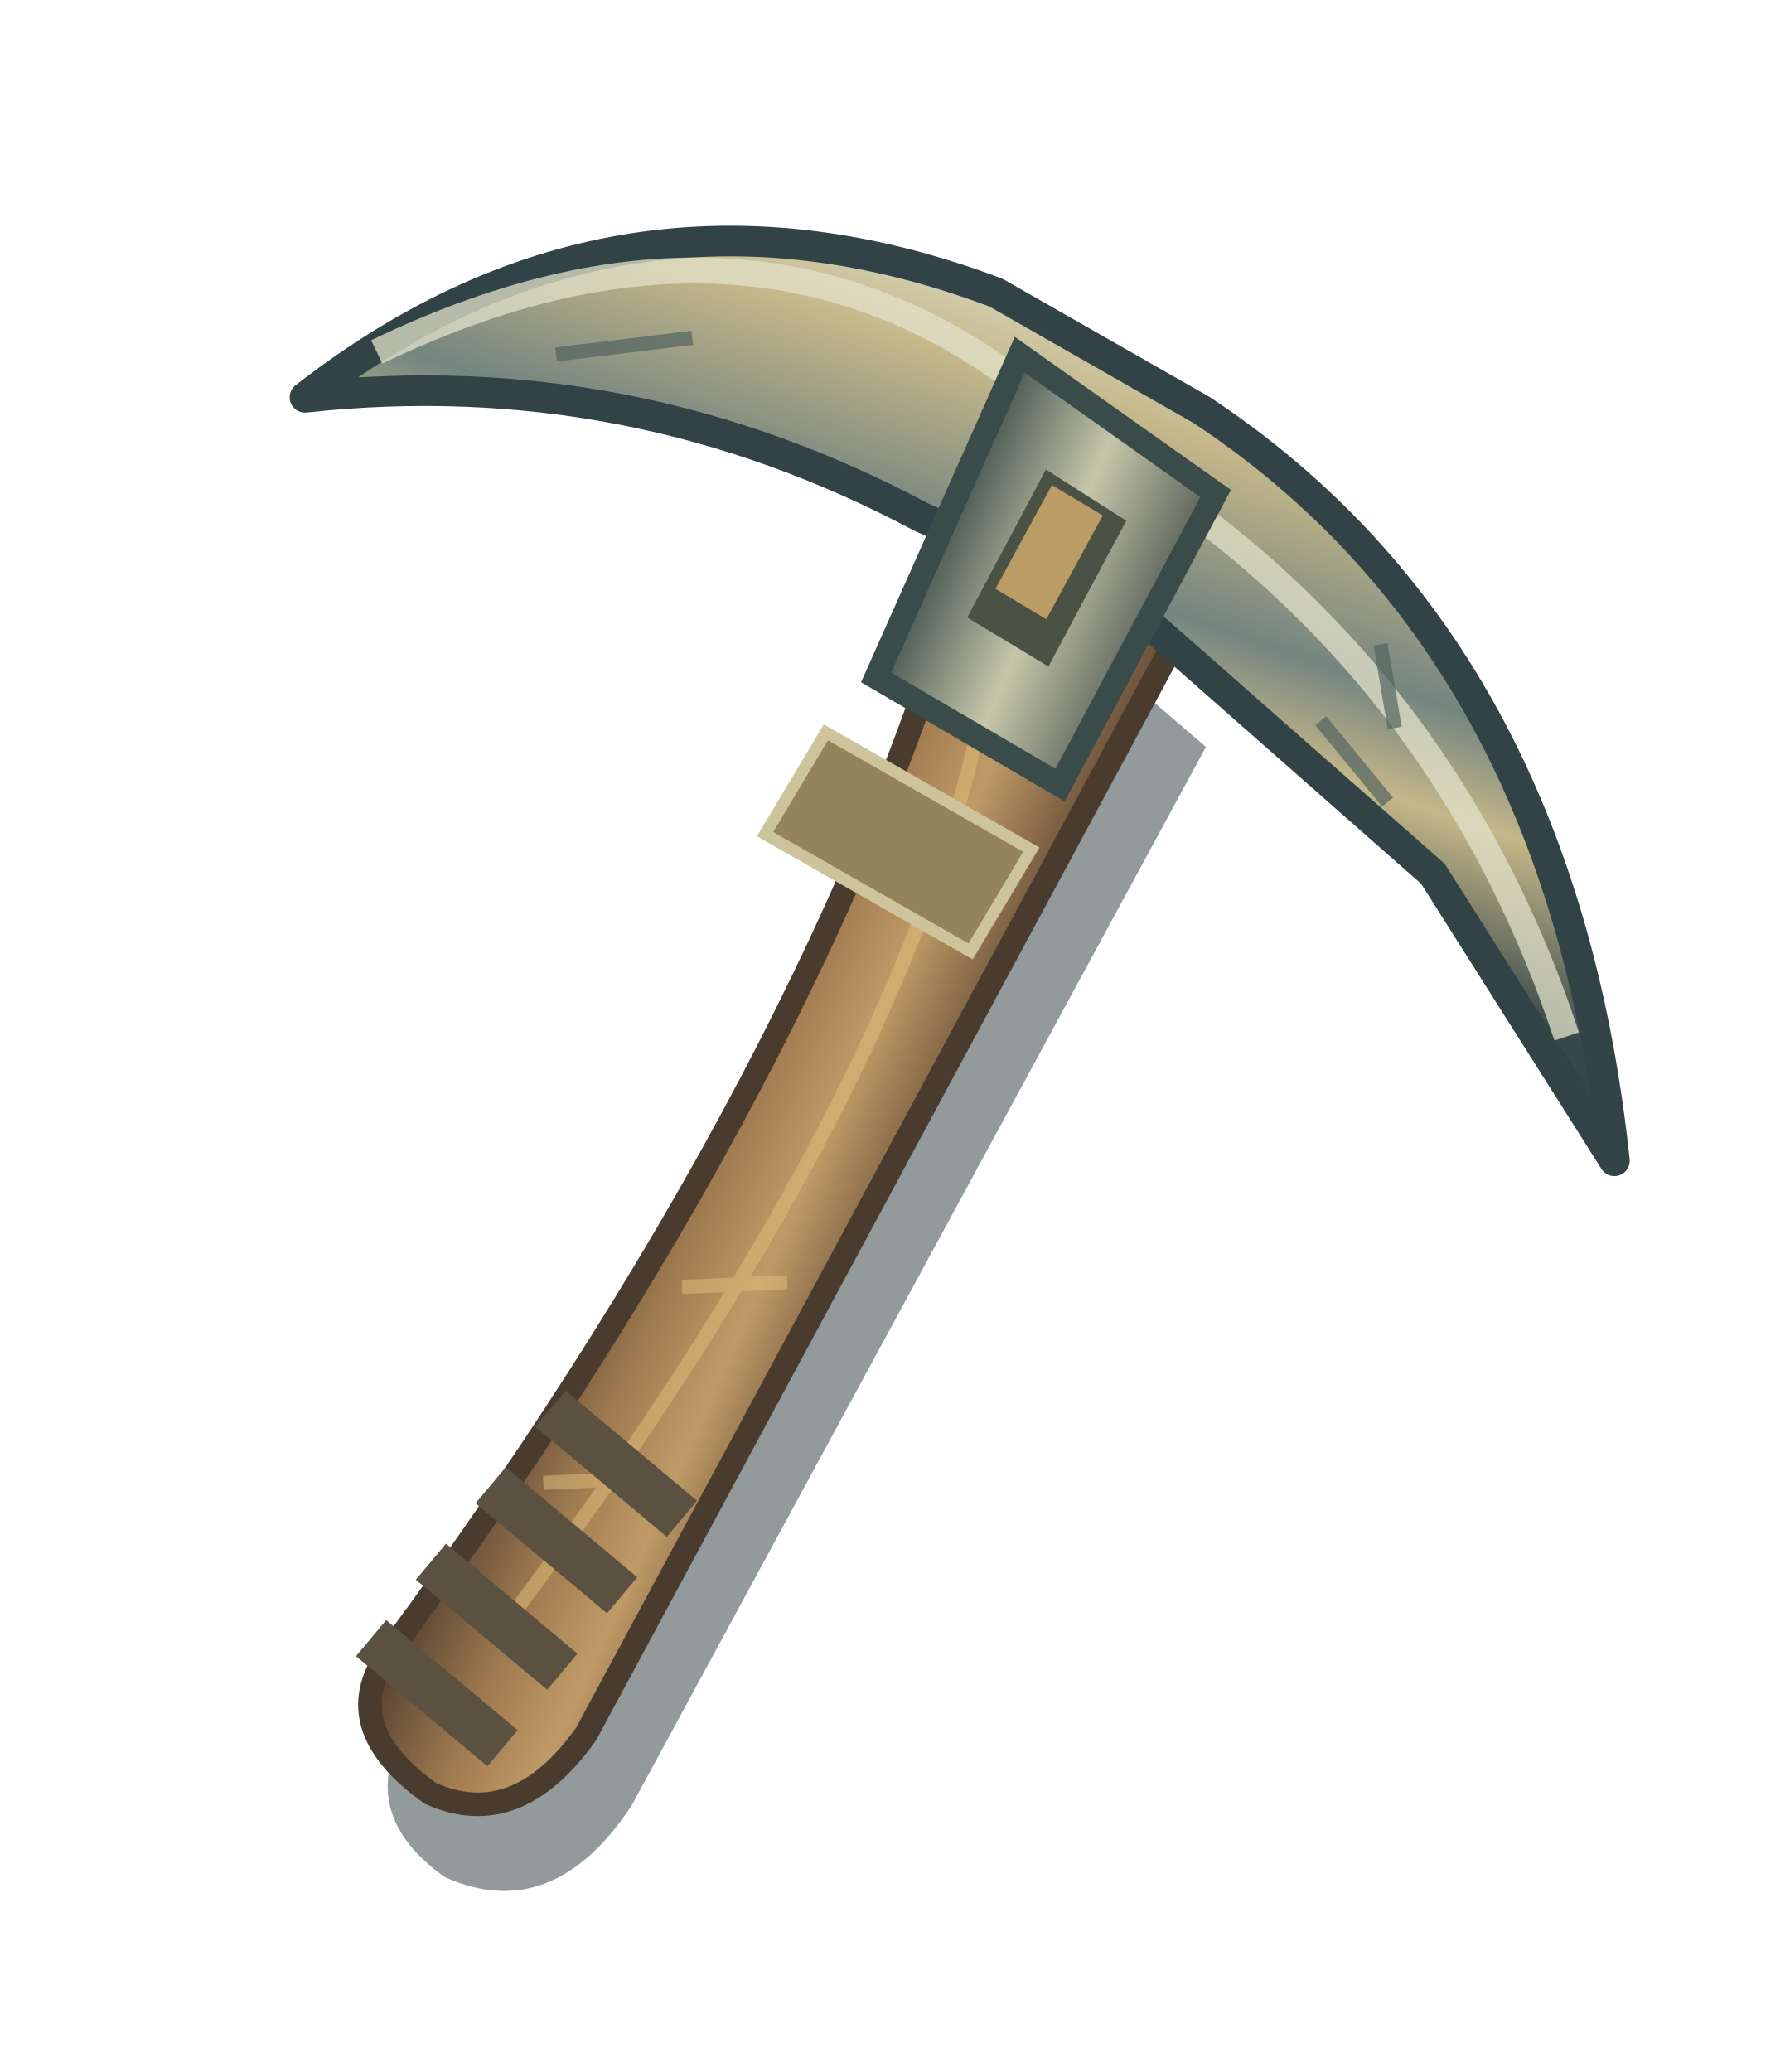
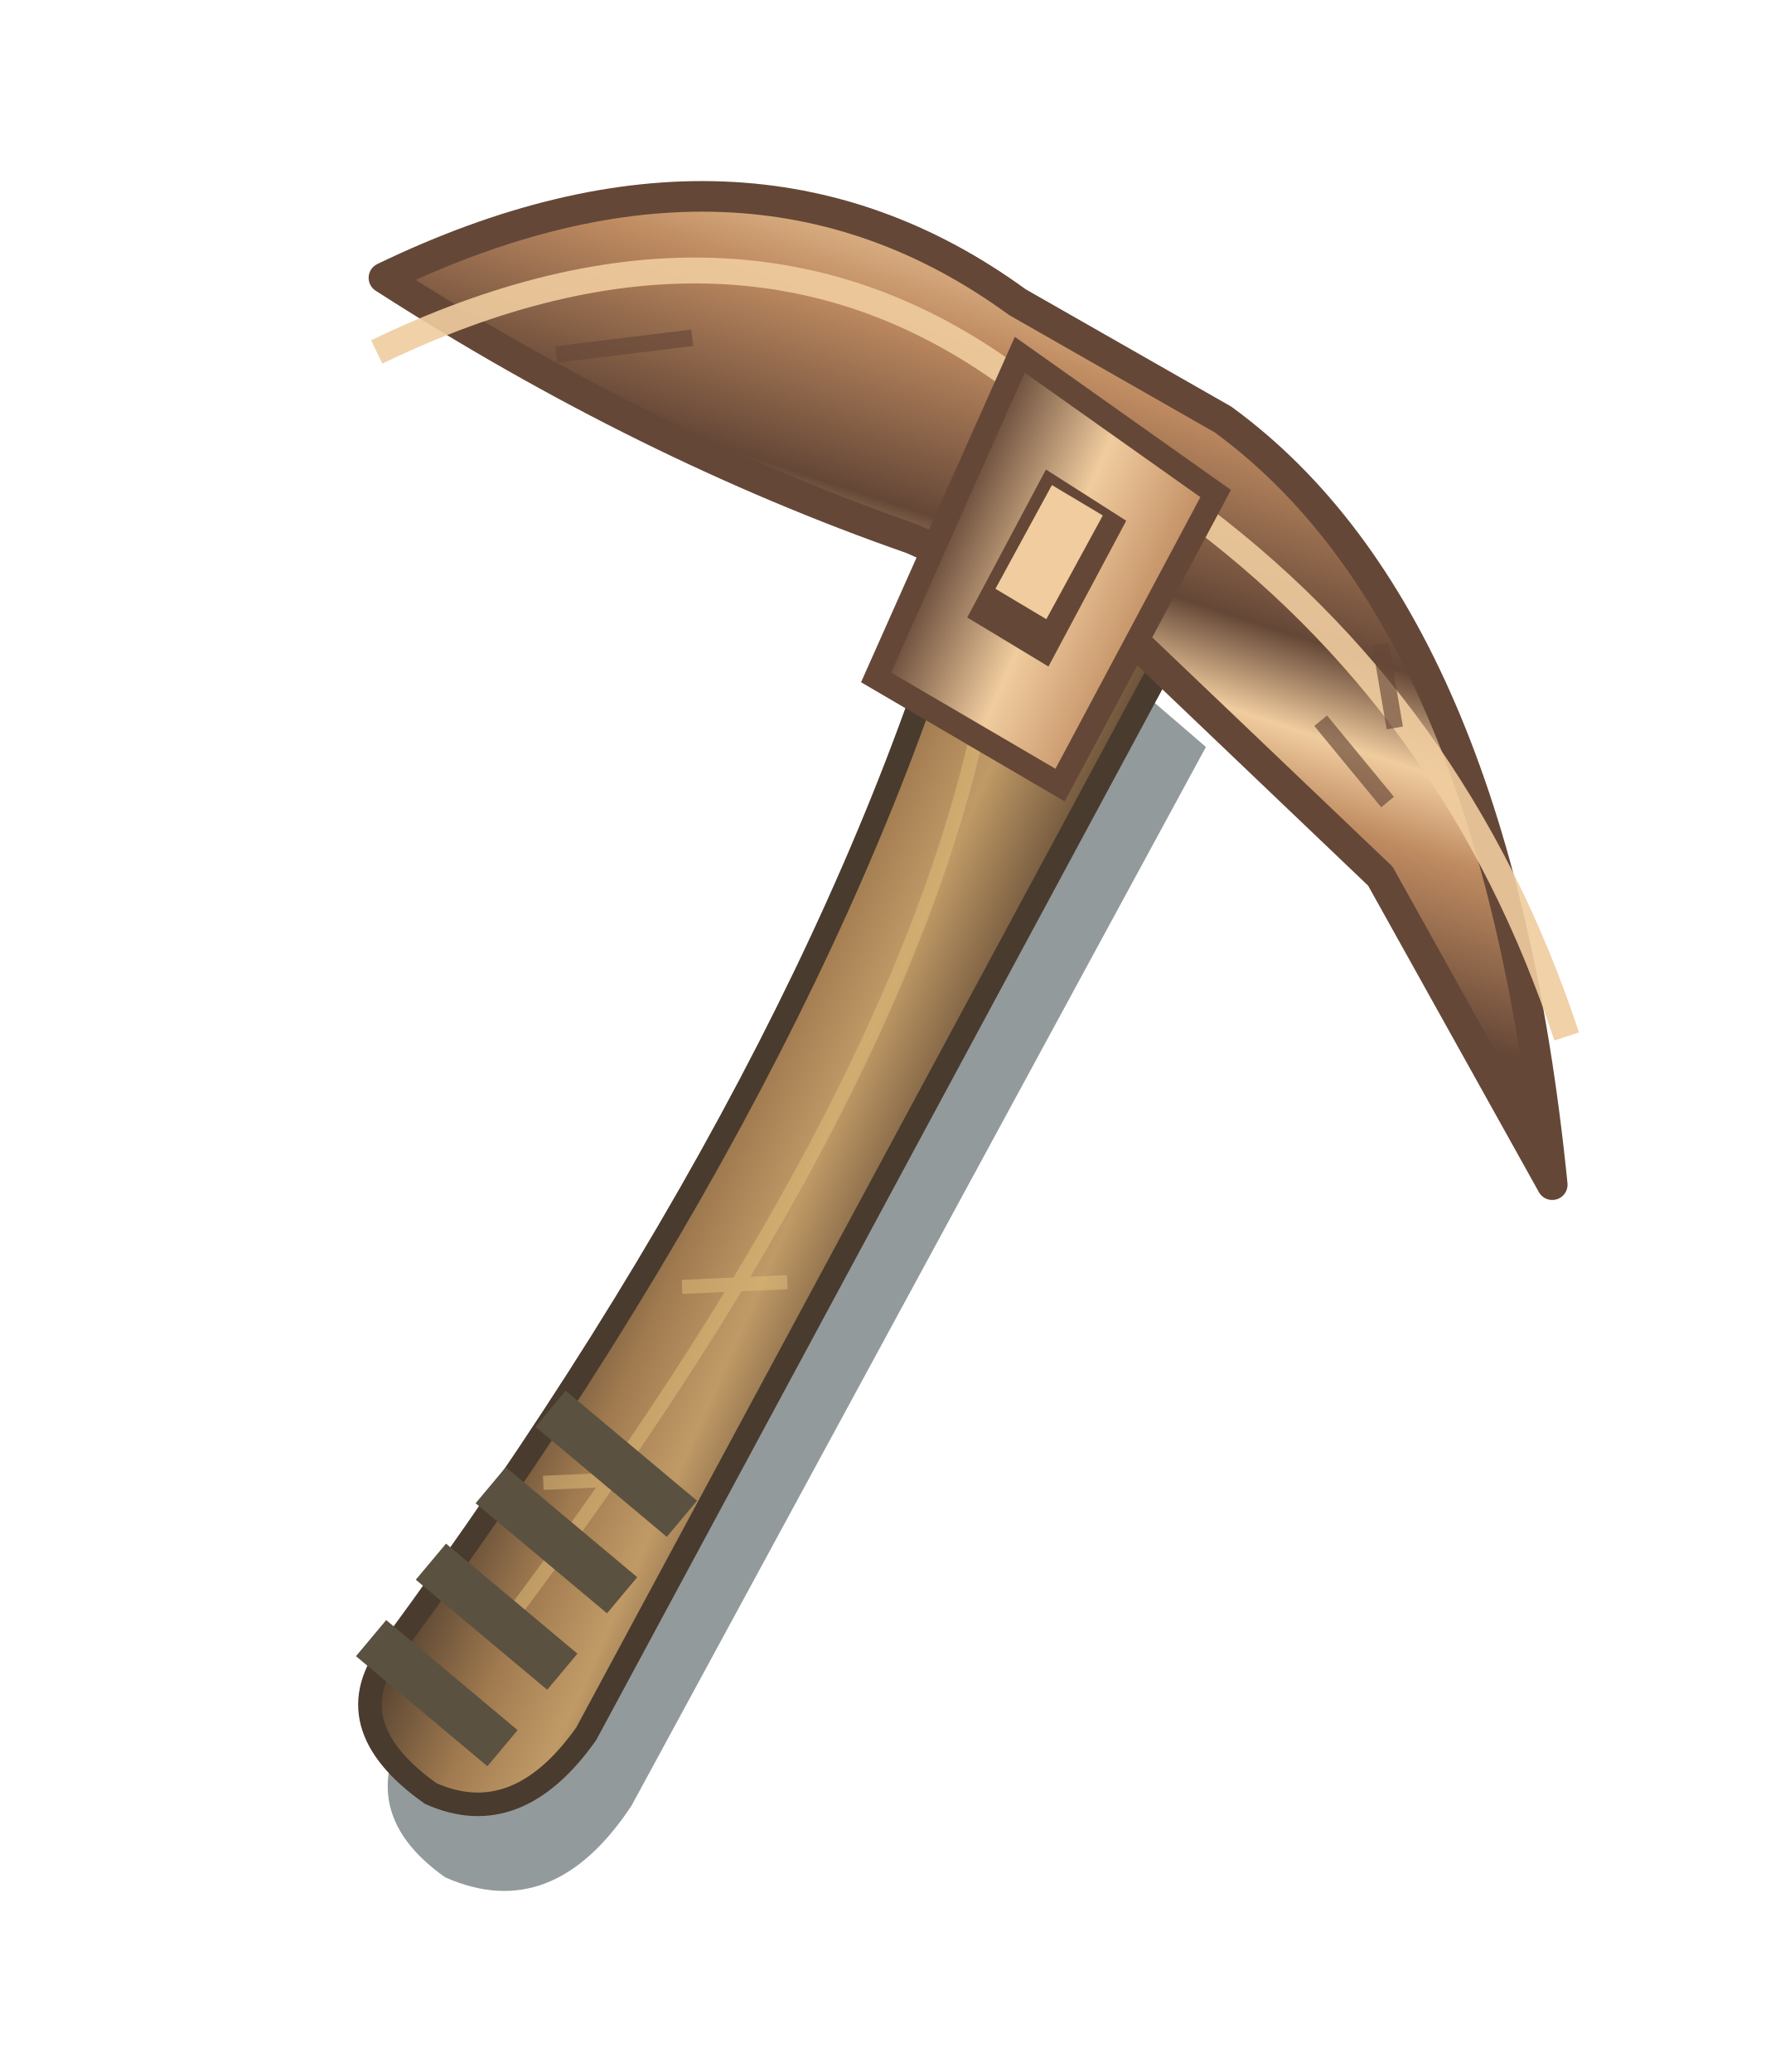
- <svg xmlns="http://www.w3.org/2000/svg" viewBox="0 0 76 88" aria-hidden="true">
+ <svg xmlns="http://www.w3.org/2000/svg" viewBox="0 0 76 88" aria-hidden="true" data-material="bronze">
  <defs>
    <linearGradient id="pick-2-wood" x1="0" x2="1">
      <stop stop-color="#554130" />
      <stop offset=".35" stop-color="#a17b50" />
      <stop offset=".62" stop-color="#c09a66" />
      <stop offset="1" stop-color="#624a35" />
    </linearGradient>
    <linearGradient id="pick-2-steel" x1="0" y1="0" x2=".25" y2="1">
-       <stop stop-color="#dde0cc" />
-       <stop offset=".22" stop-color="#c5b789" />
-       <stop offset=".52" stop-color="#748580" />
-       <stop offset=".7" stop-color="#c5b789" />
-       <stop offset="1" stop-color="#37484a" />
+       <stop stop-color="#f0cc9e" />
+       <stop offset=".2" stop-color="#bf8b61" />
+       <stop offset=".48" stop-color="#654737" />
+       <stop offset=".62" stop-color="#f0cc9e" />
+       <stop offset=".74" stop-color="#bf8b61" />
+       <stop offset="1" stop-color="#654737" />
    </linearGradient>
    <linearGradient id="pick-2-collar">
-       <stop stop-color="#495854" />
-       <stop offset=".5" stop-color="#c6c7aa" />
-       <stop offset="1" stop-color="#59625a" />
+       <stop stop-color="#654737" />
+       <stop offset=".5" stop-color="#f0cc9e" />
+       <stop offset="1" stop-color="#bf8b61" />
+     </linearGradient>
+     <linearGradient id="pick-2-flame" x2="0" y2="1">
+       <stop stop-color="#fca34e" stop-opacity=".1" />
+       <stop offset=".55" stop-color="#f07835" />
+       <stop offset="1" stop-color="#ffe0a0" />
    </linearGradient>
  </defs>
  <g transform="rotate(24 37 44)">
    <path d="M33 22Q37 43 29 76Q28 81 33 82Q38 82 39 76L43 25Z" fill="#101f23" opacity=".45" transform="translate(2 2)" />
    <path d="M32 21Q36 44 29 76Q28 80 33 81Q37 81 38 76L42 23Z" fill="url(#pick-2-wood)" stroke="#493b2e" stroke-width="1" />
    <path d="M36 31Q39 47 33 73M32 67l4-2M34 57l4-2" fill="none" stroke="#e2bf7b" stroke-width=".6" opacity=".5" />
    <path d="M31 64l7 2m-8 2 7 2m-8 2 7 2m-8 2 7 2" stroke="#5b5140" stroke-width="2" />
-     <path d="M4 29 Q12 14 29 13 L39 14 Q57 17 68 36 L56 28 40 23 30 23 Q16 22 4 29Z" fill="url(#pick-2-steel)" stroke="#314347" stroke-width="1.3" stroke-linejoin="round" />
-     <path d="M6 26Q17 13 31 16L40 18Q54 21 64 32" fill="none" stroke="#e1e2ca" stroke-width="1.1" opacity=".75" />
-     <path d="m13 23 5-3m31 4 4 2m-3-6 2 3" stroke="#526460" stroke-width=".6" opacity=".7" />
-     <path d="M31 15l10 2-1 14-9-1Z" fill="url(#pick-2-collar)" stroke="#394c4a" stroke-width="1" />
-     <path d="m34 19 4 .6-.5 7-4-.5Z" fill="#4a5145" />
-     <path d="m34.5 19.5 2.5.3-.4 5-2.5-.3Z" fill="#bb9c64" />
-     <path d="m30 33 10 1-.6 5-10-1Z" fill="#93845b" stroke="#cec49c" stroke-width=".5" />
+     <path d="M5 23 Q16 10 30 13 L40 14 Q54 17 66 38 L54 29 40 24 30 24 Q18 25 5 23Z" fill="url(#pick-2-steel)" stroke="#654737" stroke-width="1.3" stroke-linejoin="round" />
+     <path d="M6 26Q17 13 31 16L40 18Q54 21 64 32" fill="none" stroke="#f0cc9e" stroke-width="1.1" opacity=".9" />
+     <path d="m13 23 5-3m31 4 4 2m-3-6 2 3" fill="none" stroke="#654737" stroke-width=".7" opacity=".65" />
+     <path d="M31 15l10 2-1 14-9-1Z" fill="url(#pick-2-collar)" stroke="#654737" stroke-width="1" />
+     <path d="m34 19 4 .6-.5 7-4-.5Z" fill="#654737" />
+     <path d="m34.5 19.5 2.5.3-.4 5-2.5-.3Z" fill="#f0cc9e" />
  </g>
</svg>
